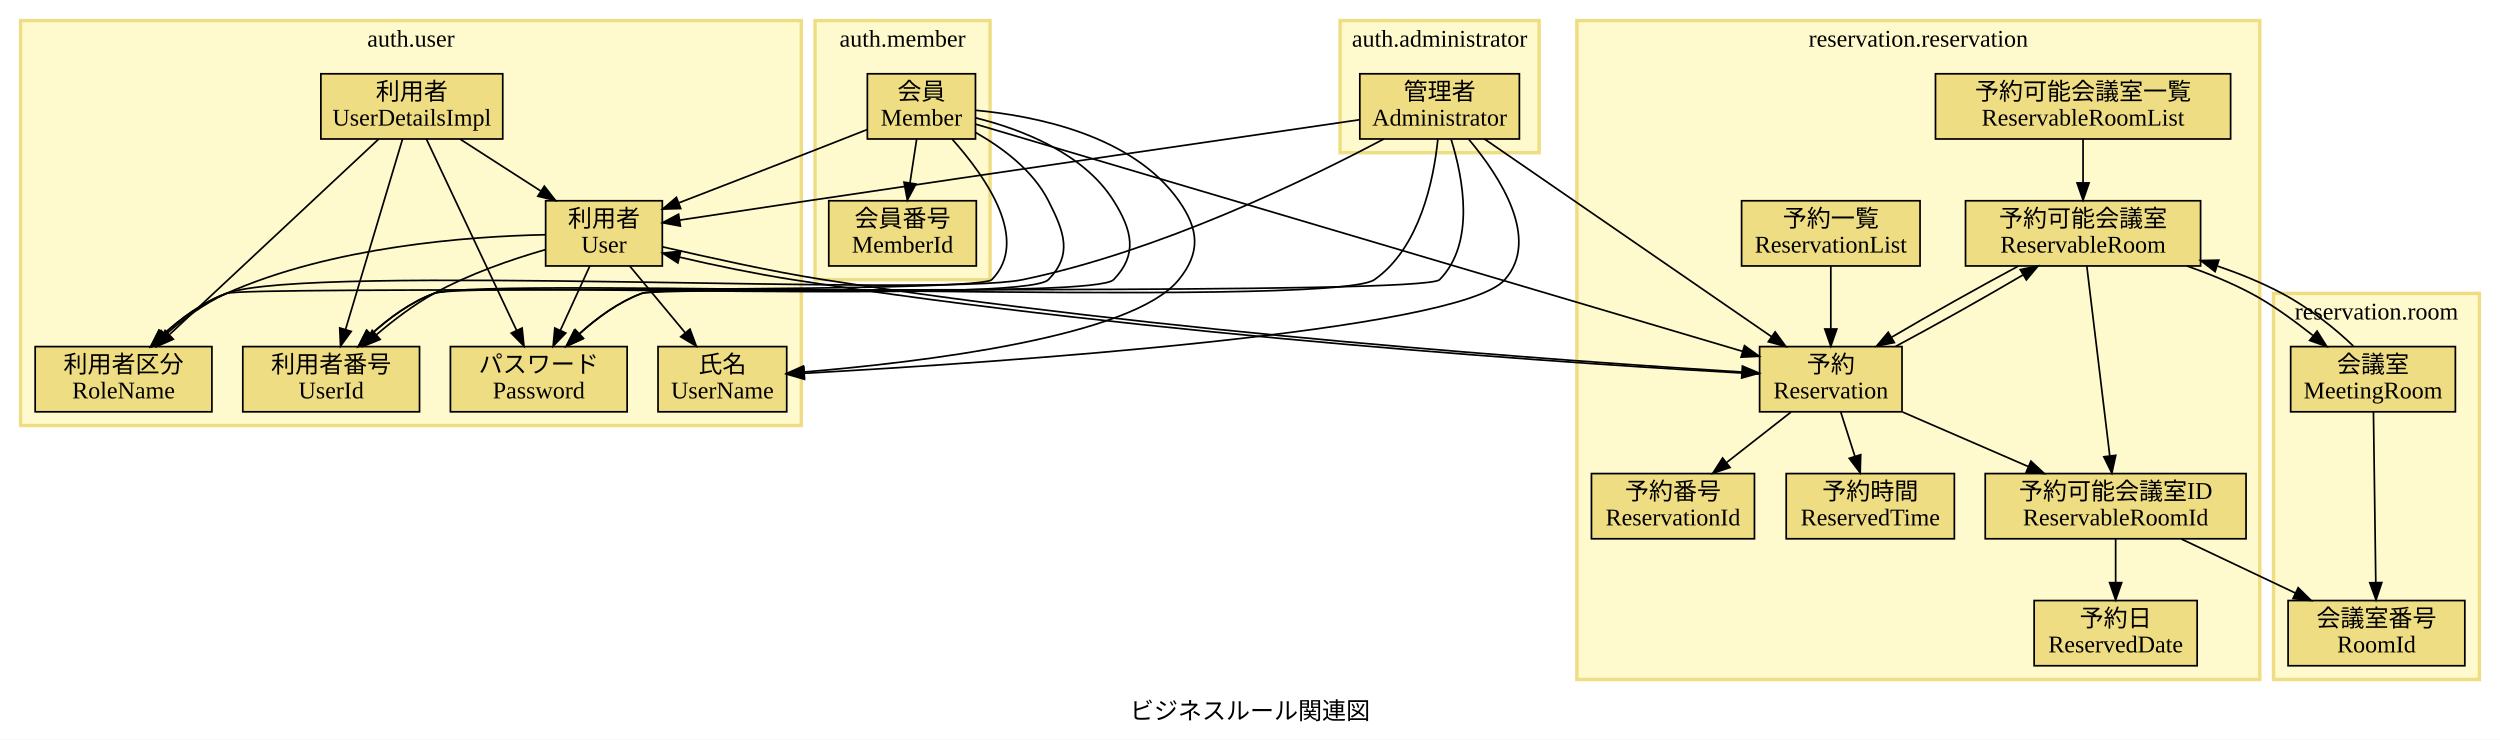
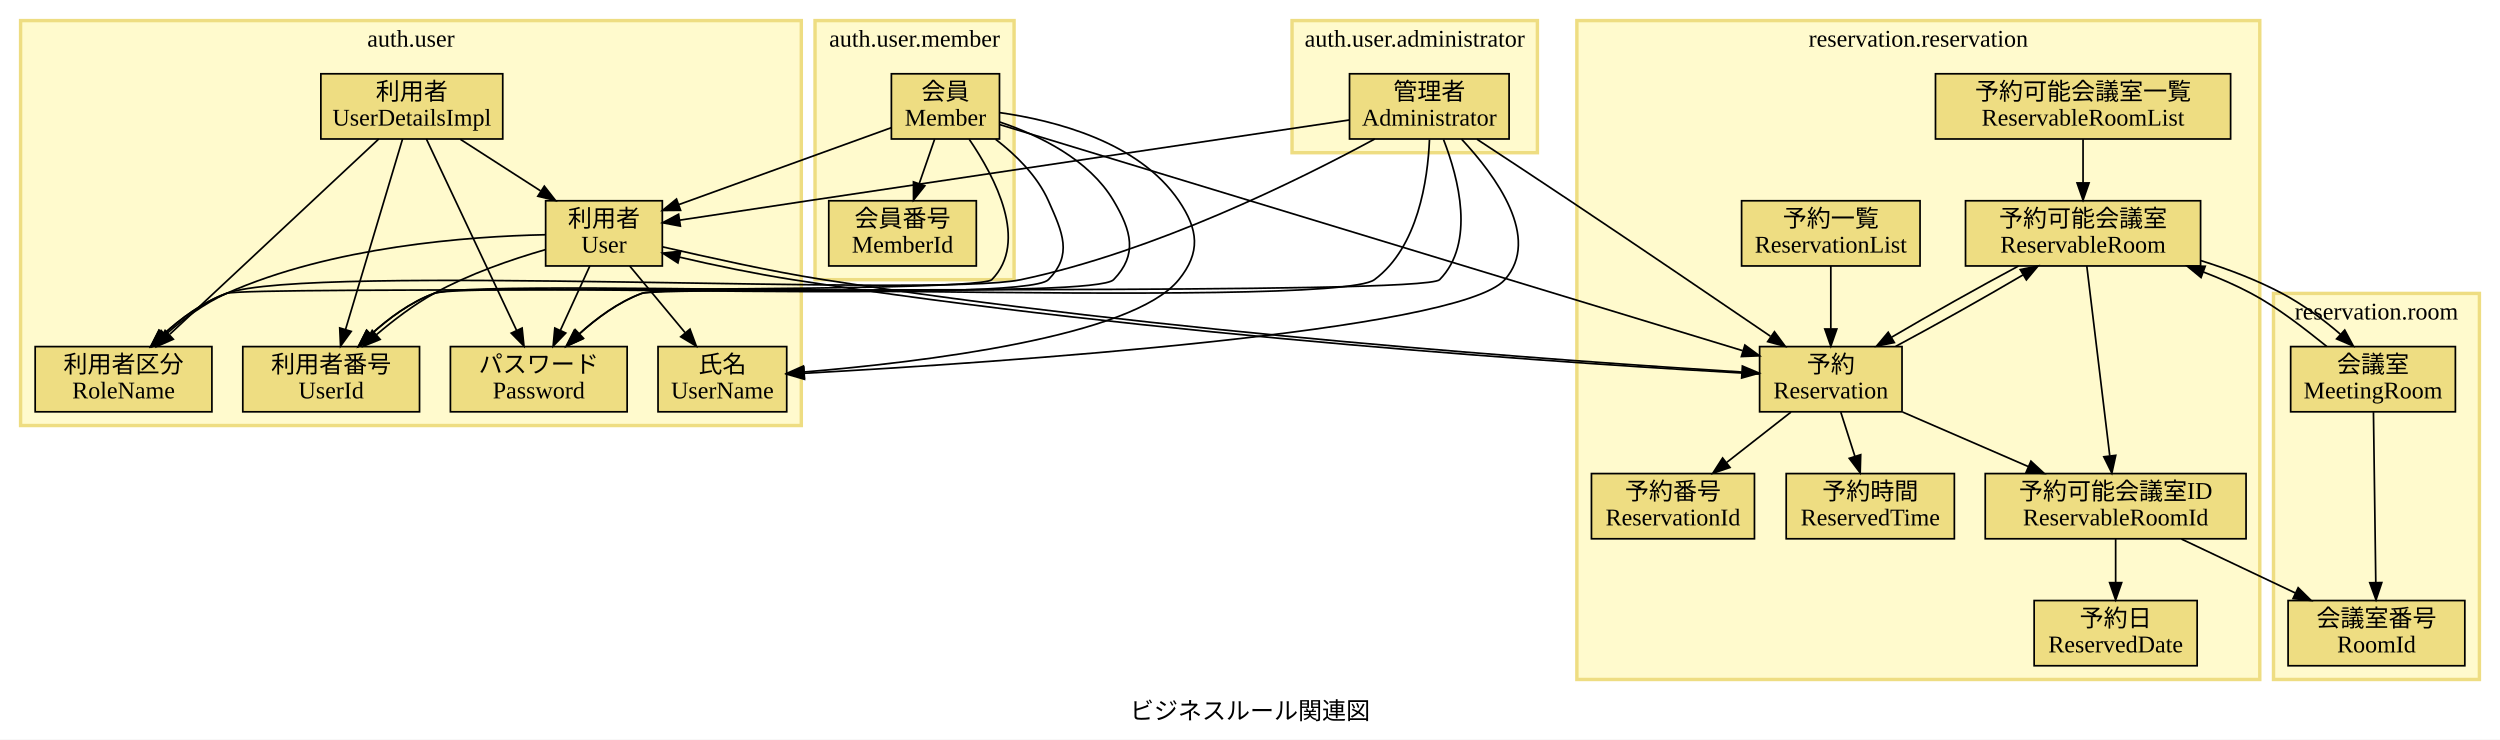
<svg xmlns="http://www.w3.org/2000/svg" width="1457pt" height="431pt" viewBox="0.00 0.00 1457.00 431.00">
  <g id="graph0" class="graph" transform="scale(1 1) rotate(0) translate(4 427)">
    <polygon fill="white" stroke="transparent" points="-4,4 -4,-427 1453,-427 1453,4 -4,4" />
    <text text-anchor="middle" x="724.5" y="-7.8" font-family="Times New Roman,serif" font-size="14.00">ビジネスルール関連図
        </text>
+     <g id="clust2" class="cluster">
+       <polygon fill="lemonchiffon" stroke="#eedd82" stroke-width="2" points="749,-338 749,-415 892,-415 892,-338 749,-338" />
+       <text text-anchor="middle" x="820.5" y="-399.8" font-family="Times New Roman,serif" font-size="14.00">
+                 auth.user.administrator
+             </text>
+     </g>
+     <g id="clust3" class="cluster">
+       <polygon fill="lemonchiffon" stroke="#eedd82" stroke-width="2" points="471,-264 471,-415 587,-415 587,-264 471,-264" />
+       <text text-anchor="middle" x="529" y="-399.8" font-family="Times New Roman,serif" font-size="14.00">
+                 auth.user.member
+             </text>
+     </g>
    <g id="clust1" class="cluster">
-       <polygon fill="lemonchiffon" stroke="#eedd82" stroke-width="2" points="777,-338 777,-415 893,-415 893,-338 777,-338" />
-       <text text-anchor="middle" x="835" y="-399.8" font-family="Times New Roman,serif" font-size="14.00">
-                 auth.administrator
-             </text>
-     </g>
-     <g id="clust3" class="cluster">
      <polygon fill="lemonchiffon" stroke="#eedd82" stroke-width="2" points="8,-179 8,-415 463,-415 463,-179 8,-179" />
      <text text-anchor="middle" x="235.5" y="-399.8" font-family="Times New Roman,serif" font-size="14.00">
                auth.user
            </text>
    </g>
-     <g id="clust2" class="cluster">
-       <polygon fill="lemonchiffon" stroke="#eedd82" stroke-width="2" points="471,-264 471,-415 573,-415 573,-264 471,-264" />
-       <text text-anchor="middle" x="522" y="-399.8" font-family="Times New Roman,serif" font-size="14.00">
-                 auth.member
+     <g id="clust4" class="cluster">
+       <polygon fill="lemonchiffon" stroke="#eedd82" stroke-width="2" points="915,-31 915,-415 1313,-415 1313,-31 915,-31" />
+       <text text-anchor="middle" x="1114" y="-399.8" font-family="Times New Roman,serif" font-size="14.00">
+                 reservation.reservation
            </text>
    </g>
    <g id="clust5" class="cluster">
      <polygon fill="lemonchiffon" stroke="#eedd82" stroke-width="2" points="1321,-31 1321,-256 1441,-256 1441,-31 1321,-31" />
      <text text-anchor="middle" x="1381" y="-240.8" font-family="Times New Roman,serif" font-size="14.00">
                reservation.room
            </text>
    </g>
-     <g id="clust4" class="cluster">
-       <polygon fill="lemonchiffon" stroke="#eedd82" stroke-width="2" points="915,-31 915,-415 1313,-415 1313,-31 915,-31" />
-       <text text-anchor="middle" x="1114" y="-399.8" font-family="Times New Roman,serif" font-size="14.00">
-                 reservation.reservation
-             </text>
-     </g>
    <g id="node1" class="node">
-       <polygon fill="#eedd82" stroke="black" points="881.5,-384 788.5,-384 788.5,-346 881.5,-346 881.5,-384" />
-       <text text-anchor="middle" x="835" y="-368.8" font-family="Times New Roman,serif" font-size="14.00">管理者
-             </text>
-       <text text-anchor="middle" x="835" y="-353.8" font-family="Times New Roman,serif" font-size="14.00">
-                 Administrator
-             </text>
-     </g>
-     <g id="node4" class="node">
      <polygon fill="#eedd82" stroke="black" points="361.5,-225 258.5,-225 258.5,-187 361.5,-187 361.5,-225" />
      <text text-anchor="middle" x="310" y="-209.8" font-family="Times New Roman,serif" font-size="14.00">パスワード
            </text>
      <text text-anchor="middle" x="310" y="-194.8" font-family="Times New Roman,serif" font-size="14.00">
                Password
            </text>
    </g>
-     <g id="edge1" class="edge">
-       <path fill="none" stroke="black" d="M841.76,-345.64C848.74,-323.12 855.93,-285.3 835,-264 825.94,-254.79 382.13,-260.44 370,-256 356.31,-250.99 343.46,-241.44 333.19,-232.09" />
-       <polygon fill="black" stroke="black" points="335.51,-229.46 325.87,-225.06 330.66,-234.51 335.51,-229.46" />
-     </g>
-     <g id="node5" class="node">
+     <g id="node2" class="node">
      <polygon fill="#eedd82" stroke="black" points="119.5,-225 16.5,-225 16.5,-187 119.5,-187 119.5,-225" />
      <text text-anchor="middle" x="68" y="-209.8" font-family="Times New Roman,serif" font-size="14.00">利用者区分
            </text>
      <text text-anchor="middle" x="68" y="-194.8" font-family="Times New Roman,serif" font-size="14.00">
                RoleName
            </text>
    </g>
-     <g id="edge2" class="edge">
-       <path fill="none" stroke="black" d="M802.45,-345.98C756.97,-321.89 671.08,-280.34 592,-264 541.5,-253.56 176.42,-273.73 128,-256 114.31,-250.99 101.46,-241.44 91.19,-232.09" />
-       <polygon fill="black" stroke="black" points="93.51,-229.46 83.87,-225.06 88.66,-234.51 93.51,-229.46" />
-     </g>
-     <g id="node6" class="node">
+     <g id="node3" class="node">
      <polygon fill="#eedd82" stroke="black" points="382,-310 314,-310 314,-272 382,-272 382,-310" />
      <text text-anchor="middle" x="348" y="-294.8" font-family="Times New Roman,serif" font-size="14.00">利用者
            </text>
      <text text-anchor="middle" x="348" y="-279.8" font-family="Times New Roman,serif" font-size="14.00">User
            </text>
    </g>
-     <g id="edge3" class="edge">
-       <path fill="none" stroke="black" d="M788.23,-357.2C718.32,-347.03 582.44,-327.2 467,-310 442.18,-306.3 414.45,-302.11 392.01,-298.71" />
-       <polygon fill="black" stroke="black" points="392.52,-295.24 382.11,-297.2 391.47,-302.16 392.52,-295.24" />
-     </g>
-     <g id="node8" class="node">
+     <g id="edge14" class="edge">
+       <path fill="none" stroke="black" d="M339.75,-271.99C334.76,-261.08 328.29,-246.94 322.65,-234.64" />
+       <polygon fill="black" stroke="black" points="325.71,-232.9 318.36,-225.26 319.34,-235.81 325.71,-232.9" />
+     </g>
+     <g id="edge15" class="edge">
+       <path fill="none" stroke="black" d="M313.65,-290.19C268.99,-289.24 189.43,-283.36 128,-256 115.11,-250.26 102.7,-240.99 92.55,-232.05" />
+       <polygon fill="black" stroke="black" points="94.65,-229.23 84.93,-225.02 89.91,-234.37 94.65,-229.23" />
+     </g>
+     <g id="node5" class="node">
      <polygon fill="#eedd82" stroke="black" points="240.5,-225 137.5,-225 137.5,-187 240.5,-187 240.5,-225" />
      <text text-anchor="middle" x="189" y="-209.8" font-family="Times New Roman,serif" font-size="14.00">利用者番号
            </text>
      <text text-anchor="middle" x="189" y="-194.8" font-family="Times New Roman,serif" font-size="14.00">UserId
            </text>
    </g>
-     <g id="edge4" class="edge">
-       <path fill="none" stroke="black" d="M833.99,-345.9C831.6,-322.53 823.62,-282.65 797,-264 772.06,-246.53 277.6,-266.43 249,-256 235.31,-251.01 222.45,-241.46 212.18,-232.11" />
-       <polygon fill="black" stroke="black" points="214.5,-229.48 204.86,-225.08 209.65,-234.53 214.5,-229.48" />
-     </g>
-     <g id="node9" class="node">
+     <g id="edge16" class="edge">
+       <path fill="none" stroke="black" d="M313.74,-281.48C294.08,-275.81 269.33,-267.31 249,-256 237.13,-249.39 225.29,-240.37 215.3,-231.87" />
+       <polygon fill="black" stroke="black" points="217.54,-229.19 207.72,-225.22 212.93,-234.45 217.54,-229.19" />
+     </g>
+     <g id="node6" class="node">
      <polygon fill="#eedd82" stroke="black" points="454.5,-225 379.5,-225 379.5,-187 454.5,-187 454.5,-225" />
      <text text-anchor="middle" x="417" y="-209.8" font-family="Times New Roman,serif" font-size="14.00">氏名
            </text>
      <text text-anchor="middle" x="417" y="-194.8" font-family="Times New Roman,serif" font-size="14.00">
                UserName
            </text>
    </g>
-     <g id="edge5" class="edge">
-       <path fill="none" stroke="black" d="M852.06,-345.74C870.28,-324 893.9,-287.67 873,-264 846.27,-233.73 576.59,-215.68 464.97,-209.46" />
-       <polygon fill="black" stroke="black" points="464.85,-205.95 454.68,-208.9 464.47,-212.94 464.85,-205.95" />
+     <g id="edge17" class="edge">
+       <path fill="none" stroke="black" d="M362.97,-271.99C372.4,-260.65 384.73,-245.82 395.23,-233.18" />
+       <polygon fill="black" stroke="black" points="398.12,-235.19 401.82,-225.26 392.73,-230.71 398.12,-235.19" />
    </g>
    <g id="node13" class="node">
      <polygon fill="#eedd82" stroke="black" points="1104.5,-225 1021.5,-225 1021.5,-187 1104.5,-187 1104.5,-225" />
      <text text-anchor="middle" x="1063" y="-209.8" font-family="Times New Roman,serif" font-size="14.00">予約
            </text>
      <text text-anchor="middle" x="1063" y="-194.8" font-family="Times New Roman,serif" font-size="14.00">
                Reservation
            </text>
    </g>
-     <g id="edge6" class="edge">
-       <path fill="none" stroke="black" d="M861.15,-345.99C902.36,-317.61 982.43,-262.48 1028.36,-230.85" />
-       <polygon fill="black" stroke="black" points="1030.55,-233.6 1036.8,-225.04 1026.58,-227.83 1030.55,-233.6" />
-     </g>
-     <g id="node2" class="node">
-       <polygon fill="#eedd82" stroke="black" points="564.5,-384 501.5,-384 501.5,-346 564.5,-346 564.5,-384" />
-       <text text-anchor="middle" x="533" y="-368.8" font-family="Times New Roman,serif" font-size="14.00">会員
-             </text>
-       <text text-anchor="middle" x="533" y="-353.8" font-family="Times New Roman,serif" font-size="14.00">Member
-             </text>
-     </g>
-     <g id="node3" class="node">
-       <polygon fill="#eedd82" stroke="black" points="565,-310 479,-310 479,-272 565,-272 565,-310" />
-       <text text-anchor="middle" x="522" y="-294.8" font-family="Times New Roman,serif" font-size="14.00">会員番号
-             </text>
-       <text text-anchor="middle" x="522" y="-279.8" font-family="Times New Roman,serif" font-size="14.00">
-                 MemberId
-             </text>
-     </g>
-     <g id="edge7" class="edge">
-       <path fill="none" stroke="black" d="M530.22,-345.83C529.05,-338.13 527.65,-328.97 526.34,-320.42" />
-       <polygon fill="black" stroke="black" points="529.78,-319.77 524.81,-310.41 522.86,-320.83 529.78,-319.77" />
-     </g>
-     <g id="edge8" class="edge">
-       <path fill="none" stroke="black" d="M564.53,-358.33C591.1,-351.7 627.49,-337.88 645,-310 655.87,-292.69 659.24,-278.67 645,-264 634.35,-253.04 384.32,-261.34 370,-256 356.54,-250.98 343.87,-241.62 333.68,-232.42" />
-       <polygon fill="black" stroke="black" points="336.05,-229.84 326.39,-225.49 331.22,-234.92 336.05,-229.84" />
-     </g>
-     <g id="edge9" class="edge">
-       <path fill="none" stroke="black" d="M550.99,-345.82C570.64,-323.82 596.48,-286.89 574,-264 565.32,-255.16 139.63,-260.26 128,-256 114.32,-250.98 101.46,-241.43 91.19,-232.09" />
-       <polygon fill="black" stroke="black" points="93.51,-229.46 83.87,-225.06 88.66,-234.51 93.51,-229.46" />
-     </g>
-     <g id="edge10" class="edge">
-       <path fill="none" stroke="black" d="M501.46,-351.53C490.55,-347.23 478.24,-342.39 467,-338 442.11,-328.29 414.25,-317.51 391.74,-308.83" />
-       <polygon fill="black" stroke="black" points="392.72,-305.46 382.13,-305.13 390.21,-311.99 392.72,-305.46" />
-     </g>
-     <g id="edge11" class="edge">
-       <path fill="none" stroke="black" d="M564.61,-349.76C580.42,-340.8 598.07,-327.58 607,-310 616.26,-291.77 621.29,-278.62 607,-264 593.09,-249.78 267.66,-262.89 249,-256 235.33,-250.95 222.48,-241.4 212.2,-232.06" />
-       <polygon fill="black" stroke="black" points="214.52,-229.43 204.88,-225.03 209.67,-234.48 214.52,-229.43" />
-     </g>
-     <g id="edge12" class="edge">
-       <path fill="none" stroke="black" d="M564.51,-362.73C600.02,-359.41 656.26,-348.04 683,-310 694.76,-293.27 695.85,-279.9 683,-264 656.06,-230.68 533.7,-215.96 464.7,-210.21" />
-       <polygon fill="black" stroke="black" points="464.76,-206.7 454.51,-209.39 464.2,-213.68 464.76,-206.7" />
-     </g>
-     <g id="edge13" class="edge">
-       <path fill="none" stroke="black" d="M564.57,-354.65C652.85,-328.5 902.89,-254.43 1011.54,-222.24" />
-       <polygon fill="black" stroke="black" points="1012.7,-225.55 1021.29,-219.36 1010.71,-218.84 1012.7,-225.55" />
-     </g>
-     <g id="edge14" class="edge">
-       <path fill="none" stroke="black" d="M339.75,-271.99C334.76,-261.08 328.29,-246.94 322.65,-234.64" />
-       <polygon fill="black" stroke="black" points="325.71,-232.9 318.36,-225.26 319.34,-235.81 325.71,-232.9" />
-     </g>
-     <g id="edge15" class="edge">
-       <path fill="none" stroke="black" d="M313.65,-290.19C268.99,-289.24 189.43,-283.36 128,-256 115.11,-250.26 102.7,-240.99 92.55,-232.05" />
-       <polygon fill="black" stroke="black" points="94.65,-229.23 84.93,-225.02 89.91,-234.37 94.65,-229.23" />
-     </g>
-     <g id="edge16" class="edge">
-       <path fill="none" stroke="black" d="M313.74,-281.48C294.08,-275.81 269.33,-267.31 249,-256 237.13,-249.39 225.29,-240.37 215.3,-231.87" />
-       <polygon fill="black" stroke="black" points="217.54,-229.19 207.72,-225.22 212.93,-234.45 217.54,-229.19" />
-     </g>
-     <g id="edge17" class="edge">
-       <path fill="none" stroke="black" d="M362.97,-271.99C372.4,-260.65 384.73,-245.82 395.23,-233.18" />
-       <polygon fill="black" stroke="black" points="398.12,-235.19 401.82,-225.26 392.73,-230.71 398.12,-235.19" />
-     </g>
    <g id="edge18" class="edge">
      <path fill="none" stroke="black" d="M382.1,-283.13C408.01,-277.26 444.14,-268.99 476,-264 672.58,-233.24 908.42,-216.61 1011.13,-210.18" />
      <polygon fill="black" stroke="black" points="1011.47,-213.66 1021.23,-209.55 1011.03,-206.68 1011.47,-213.66" />
    </g>
-     <g id="node7" class="node">
+     <g id="node4" class="node">
      <polygon fill="#eedd82" stroke="black" points="289,-384 183,-384 183,-346 289,-346 289,-384" />
      <text text-anchor="middle" x="236" y="-368.8" font-family="Times New Roman,serif" font-size="14.00">利用者
            </text>
      <text text-anchor="middle" x="236" y="-353.8" font-family="Times New Roman,serif" font-size="14.00">
                UserDetailsImpl
            </text>
    </g>
    <g id="edge19" class="edge">
      <path fill="none" stroke="black" d="M244.49,-345.99C257.36,-318.69 281.9,-266.63 297.02,-234.55" />
      <polygon fill="black" stroke="black" points="300.28,-235.82 301.38,-225.28 293.95,-232.84 300.28,-235.82" />
    </g>
    <g id="edge20" class="edge">
      <path fill="none" stroke="black" d="M216.73,-345.99C186.81,-318.03 129.08,-264.08 95.02,-232.25" />
      <polygon fill="black" stroke="black" points="97,-229.31 87.31,-225.04 92.22,-234.43 97,-229.31" />
    </g>
    <g id="edge21" class="edge">
      <path fill="none" stroke="black" d="M264.26,-345.83C278.46,-336.71 295.83,-325.54 311.06,-315.74" />
      <polygon fill="black" stroke="black" points="313.23,-318.51 319.75,-310.16 309.44,-312.63 313.23,-318.51" />
    </g>
    <g id="edge22" class="edge">
      <path fill="none" stroke="black" d="M230.61,-345.99C222.47,-318.81 206.98,-267.07 197.37,-234.96" />
      <polygon fill="black" stroke="black" points="200.69,-233.86 194.47,-225.28 193.99,-235.87 200.69,-233.86" />
+     </g>
+     <g id="node7" class="node">
+       <polygon fill="#eedd82" stroke="black" points="875.5,-384 782.5,-384 782.5,-346 875.5,-346 875.5,-384" />
+       <text text-anchor="middle" x="829" y="-368.8" font-family="Times New Roman,serif" font-size="14.00">管理者
+             </text>
+       <text text-anchor="middle" x="829" y="-353.8" font-family="Times New Roman,serif" font-size="14.00">
+                 Administrator
+             </text>
+     </g>
+     <g id="edge1" class="edge">
+       <path fill="none" stroke="black" d="M837.29,-345.66C846.05,-323.14 855.97,-285.33 835,-264 825.94,-254.79 382.13,-260.44 370,-256 356.31,-250.99 343.46,-241.44 333.19,-232.09" />
+       <polygon fill="black" stroke="black" points="335.51,-229.46 325.87,-225.06 330.66,-234.51 335.51,-229.46" />
+     </g>
+     <g id="edge2" class="edge">
+       <path fill="none" stroke="black" d="M797.17,-345.98C752.68,-321.89 668.63,-280.34 591,-264 540.65,-253.4 176.31,-273.69 128,-256 114.31,-250.99 101.46,-241.44 91.19,-232.09" />
+       <polygon fill="black" stroke="black" points="93.51,-229.46 83.87,-225.06 88.66,-234.51 93.51,-229.46" />
+     </g>
+     <g id="edge3" class="edge">
+       <path fill="none" stroke="black" d="M782.42,-357.08C713.49,-346.84 580.26,-327.01 467,-310 442.18,-306.27 414.46,-302.08 392.02,-298.68" />
+       <polygon fill="black" stroke="black" points="392.52,-295.22 382.11,-297.18 391.47,-302.14 392.52,-295.22" />
+     </g>
+     <g id="edge4" class="edge">
+       <path fill="none" stroke="black" d="M829.1,-345.61C828.11,-322.3 822.48,-282.89 797,-264 772.54,-245.87 277.6,-266.43 249,-256 235.31,-251.01 222.45,-241.46 212.18,-232.11" />
+       <polygon fill="black" stroke="black" points="214.5,-229.48 204.86,-225.08 209.65,-234.53 214.5,-229.48" />
+     </g>
+     <g id="edge5" class="edge">
+       <path fill="none" stroke="black" d="M847.79,-345.91C867.93,-324.34 894.34,-288.17 873,-264 846.27,-233.73 576.59,-215.68 464.97,-209.46" />
+       <polygon fill="black" stroke="black" points="464.85,-205.95 454.68,-208.9 464.47,-212.94 464.85,-205.95" />
+     </g>
+     <g id="edge6" class="edge">
+       <path fill="none" stroke="black" d="M856.77,-345.84C872.68,-335.41 893,-322.03 911,-310 951.17,-283.17 997.04,-252.01 1027.79,-231.05" />
+       <polygon fill="black" stroke="black" points="1030.15,-233.68 1036.44,-225.15 1026.2,-227.9 1030.15,-233.68" />
+     </g>
+     <g id="node8" class="node">
+       <polygon fill="#eedd82" stroke="black" points="578.5,-384 515.5,-384 515.5,-346 578.5,-346 578.5,-384" />
+       <text text-anchor="middle" x="547" y="-368.8" font-family="Times New Roman,serif" font-size="14.00">会員
+             </text>
+       <text text-anchor="middle" x="547" y="-353.8" font-family="Times New Roman,serif" font-size="14.00">Member
+             </text>
+     </g>
+     <g id="edge7" class="edge">
+       <path fill="none" stroke="black" d="M578.69,-355.87C601.54,-348.16 630.77,-334.08 645,-310 655.4,-292.4 659.24,-278.67 645,-264 634.35,-253.04 384.32,-261.34 370,-256 356.54,-250.98 343.87,-241.62 333.68,-232.42" />
+       <polygon fill="black" stroke="black" points="336.05,-229.84 326.39,-225.49 331.22,-234.92 336.05,-229.84" />
+     </g>
+     <g id="edge8" class="edge">
+       <path fill="none" stroke="black" d="M560.81,-345.89C576.04,-323.62 595.67,-286.07 574,-264 565.32,-255.16 139.63,-260.26 128,-256 114.32,-250.98 101.46,-241.43 91.19,-232.09" />
+       <polygon fill="black" stroke="black" points="93.51,-229.46 83.87,-225.06 88.66,-234.51 93.51,-229.46" />
+     </g>
+     <g id="edge9" class="edge">
+       <path fill="none" stroke="black" d="M515.47,-352.59C482.07,-340.51 429.09,-321.34 391.68,-307.8" />
+       <polygon fill="black" stroke="black" points="392.64,-304.43 382.05,-304.32 390.26,-311.01 392.64,-304.43" />
+     </g>
+     <g id="edge10" class="edge">
+       <path fill="none" stroke="black" d="M576.22,-345.82C588.11,-336.68 600.56,-324.47 607,-310 615.32,-291.32 621.29,-278.62 607,-264 593.09,-249.78 267.66,-262.89 249,-256 235.33,-250.95 222.48,-241.4 212.2,-232.06" />
+       <polygon fill="black" stroke="black" points="214.52,-229.43 204.88,-225.03 209.67,-234.48 214.52,-229.43" />
+     </g>
+     <g id="edge11" class="edge">
+       <path fill="none" stroke="black" d="M578.6,-361.36C610.97,-356.78 659.74,-344.26 683,-310 694.48,-293.09 695.85,-279.9 683,-264 656.06,-230.68 533.7,-215.96 464.7,-210.21" />
+       <polygon fill="black" stroke="black" points="464.76,-206.7 454.51,-209.39 464.2,-213.68 464.76,-206.7" />
+     </g>
+     <g id="node9" class="node">
+       <polygon fill="#eedd82" stroke="black" points="565,-310 479,-310 479,-272 565,-272 565,-310" />
+       <text text-anchor="middle" x="522" y="-294.8" font-family="Times New Roman,serif" font-size="14.00">会員番号
+             </text>
+       <text text-anchor="middle" x="522" y="-279.8" font-family="Times New Roman,serif" font-size="14.00">
+                 MemberId
+             </text>
+     </g>
+     <g id="edge12" class="edge">
+       <path fill="none" stroke="black" d="M540.69,-345.83C537.99,-338.05 534.77,-328.77 531.77,-320.13" />
+       <polygon fill="black" stroke="black" points="534.98,-318.71 528.39,-310.41 528.37,-321.01 534.98,-318.71" />
+     </g>
+     <g id="edge13" class="edge">
+       <path fill="none" stroke="black" d="M578.5,-354.42C664.77,-328.17 905.49,-254.92 1011.62,-222.63" />
+       <polygon fill="black" stroke="black" points="1012.92,-225.9 1021.46,-219.64 1010.88,-219.2 1012.92,-225.9" />
    </g>
    <g id="node10" class="node">
      <polygon fill="#eedd82" stroke="black" points="1278.5,-310 1141.5,-310 1141.5,-272 1278.5,-272 1278.5,-310" />
      <text text-anchor="middle" x="1210" y="-294.8" font-family="Times New Roman,serif" font-size="14.00">
                予約可能会議室
            </text>
      <text text-anchor="middle" x="1210" y="-279.8" font-family="Times New Roman,serif" font-size="14.00">
                ReservableRoom
            </text>
    </g>
    <g id="node11" class="node">
      <polygon fill="#eedd82" stroke="black" points="1305,-151 1153,-151 1153,-113 1305,-113 1305,-151" />
      <text text-anchor="middle" x="1229" y="-135.8" font-family="Times New Roman,serif" font-size="14.00">
                予約可能会議室ID
            </text>
      <text text-anchor="middle" x="1229" y="-120.8" font-family="Times New Roman,serif" font-size="14.00">
                ReservableRoomId
            </text>
    </g>
    <g id="edge23" class="edge">
      <path fill="none" stroke="black" d="M1212.18,-271.99C1215.45,-244.93 1221.68,-193.52 1225.57,-161.38" />
      <polygon fill="black" stroke="black" points="1229.06,-161.63 1226.79,-151.28 1222.11,-160.79 1229.06,-161.63" />
    </g>
    <g id="edge24" class="edge">
      <path fill="none" stroke="black" d="M1172.42,-271.99C1149.65,-259.84 1120.88,-243.68 1098.49,-230.51" />
      <polygon fill="black" stroke="black" points="1100.02,-227.35 1089.64,-225.26 1096.45,-233.37 1100.02,-227.35" />
    </g>
    <g id="node18" class="node">
      <polygon fill="#eedd82" stroke="black" points="1427,-225 1331,-225 1331,-187 1427,-187 1427,-225" />
      <text text-anchor="middle" x="1379" y="-209.8" font-family="Times New Roman,serif" font-size="14.00">会議室
            </text>
      <text text-anchor="middle" x="1379" y="-194.8" font-family="Times New Roman,serif" font-size="14.00">
                MeetingRoom
            </text>
    </g>
    <g id="edge25" class="edge">
-       <path fill="none" stroke="black" d="M1270.59,-271.98C1283.26,-267.53 1296.29,-262.22 1308,-256 1320.46,-249.38 1332.91,-240.18 1343.93,-231.53" />
-       <polygon fill="black" stroke="black" points="1346.4,-234.04 1352.06,-225.08 1342.05,-228.56 1346.4,-234.04" />
+       <path fill="none" stroke="black" d="M1278.53,-275.16C1294.66,-270.13 1311.37,-263.77 1326,-256 1338.12,-249.56 1350.23,-240.68 1359.95,-232.24" />
+       <polygon fill="black" stroke="black" points="1362.5,-234.66 1367.51,-225.32 1357.77,-229.5 1362.5,-234.66" />
    </g>
    <g id="node16" class="node">
      <polygon fill="#eedd82" stroke="black" points="1276.5,-77 1181.5,-77 1181.5,-39 1276.5,-39 1276.5,-77" />
      <text text-anchor="middle" x="1229" y="-61.8" font-family="Times New Roman,serif" font-size="14.00">予約日
            </text>
      <text text-anchor="middle" x="1229" y="-46.8" font-family="Times New Roman,serif" font-size="14.00">
                ReservedDate
            </text>
    </g>
    <g id="edge26" class="edge">
      <path fill="none" stroke="black" d="M1229,-112.83C1229,-105.13 1229,-95.97 1229,-87.42" />
      <polygon fill="black" stroke="black" points="1232.5,-87.41 1229,-77.41 1225.5,-87.41 1232.5,-87.41" />
    </g>
    <g id="node19" class="node">
      <polygon fill="#eedd82" stroke="black" points="1432.5,-77 1329.5,-77 1329.5,-39 1432.5,-39 1432.5,-77" />
      <text text-anchor="middle" x="1381" y="-61.8" font-family="Times New Roman,serif" font-size="14.00">会議室番号
            </text>
      <text text-anchor="middle" x="1381" y="-46.8" font-family="Times New Roman,serif" font-size="14.00">RoomId
            </text>
    </g>
    <g id="edge27" class="edge">
      <path fill="none" stroke="black" d="M1267.36,-112.83C1287.5,-103.29 1312.38,-91.51 1333.71,-81.4" />
      <polygon fill="black" stroke="black" points="1335.38,-84.48 1342.92,-77.04 1332.38,-78.16 1335.38,-84.48" />
    </g>
    <g id="node12" class="node">
      <polygon fill="#eedd82" stroke="black" points="1296,-384 1124,-384 1124,-346 1296,-346 1296,-384" />
      <text text-anchor="middle" x="1210" y="-368.8" font-family="Times New Roman,serif" font-size="14.00">
                予約可能会議室一覧
            </text>
      <text text-anchor="middle" x="1210" y="-353.8" font-family="Times New Roman,serif" font-size="14.00">
                ReservableRoomList
            </text>
    </g>
    <g id="edge28" class="edge">
      <path fill="none" stroke="black" d="M1210,-345.83C1210,-338.13 1210,-328.97 1210,-320.42" />
      <polygon fill="black" stroke="black" points="1213.5,-320.41 1210,-310.41 1206.5,-320.41 1213.5,-320.41" />
    </g>
    <g id="edge29" class="edge">
      <path fill="none" stroke="black" d="M1021.43,-209C922.82,-214.4 668.01,-231.14 458,-264 436.02,-267.44 412,-272.44 391.96,-277.15" />
      <polygon fill="black" stroke="black" points="391.08,-273.76 382.17,-279.49 392.71,-280.57 391.08,-273.76" />
    </g>
    <g id="edge30" class="edge">
      <path fill="none" stroke="black" d="M1100.78,-225.12C1123.66,-237.34 1152.56,-253.57 1174.94,-266.74" />
      <polygon fill="black" stroke="black" points="1173.4,-269.89 1183.78,-271.99 1176.97,-263.88 1173.4,-269.89" />
    </g>
    <g id="edge31" class="edge">
      <path fill="none" stroke="black" d="M1104.89,-186.83C1127.09,-177.2 1154.54,-165.29 1177.98,-155.13" />
      <polygon fill="black" stroke="black" points="1179.63,-158.23 1187.41,-151.04 1176.85,-151.81 1179.63,-158.23" />
    </g>
    <g id="node14" class="node">
      <polygon fill="#eedd82" stroke="black" points="1018.5,-151 923.5,-151 923.5,-113 1018.5,-113 1018.5,-151" />
      <text text-anchor="middle" x="971" y="-135.8" font-family="Times New Roman,serif" font-size="14.00">予約番号
            </text>
      <text text-anchor="middle" x="971" y="-120.8" font-family="Times New Roman,serif" font-size="14.00">
                ReservationId
            </text>
    </g>
    <g id="edge32" class="edge">
      <path fill="none" stroke="black" d="M1039.78,-186.83C1028.45,-177.96 1014.65,-167.16 1002.4,-157.57" />
      <polygon fill="black" stroke="black" points="1004.24,-154.57 994.21,-151.16 999.93,-160.08 1004.24,-154.57" />
    </g>
    <g id="node17" class="node">
      <polygon fill="#eedd82" stroke="black" points="1135,-151 1037,-151 1037,-113 1135,-113 1135,-151" />
      <text text-anchor="middle" x="1086" y="-135.8" font-family="Times New Roman,serif" font-size="14.00">予約時間
            </text>
      <text text-anchor="middle" x="1086" y="-120.8" font-family="Times New Roman,serif" font-size="14.00">
                ReservedTime
            </text>
    </g>
    <g id="edge33" class="edge">
      <path fill="none" stroke="black" d="M1068.8,-186.83C1071.29,-179.05 1074.25,-169.77 1077.01,-161.13" />
      <polygon fill="black" stroke="black" points="1080.41,-162 1080.12,-151.41 1073.74,-159.87 1080.41,-162" />
    </g>
    <g id="node15" class="node">
      <polygon fill="#eedd82" stroke="black" points="1115,-310 1011,-310 1011,-272 1115,-272 1115,-310" />
      <text text-anchor="middle" x="1063" y="-294.8" font-family="Times New Roman,serif" font-size="14.00">予約一覧
            </text>
      <text text-anchor="middle" x="1063" y="-279.8" font-family="Times New Roman,serif" font-size="14.00">
                ReservationList
            </text>
    </g>
    <g id="edge34" class="edge">
      <path fill="none" stroke="black" d="M1063,-271.99C1063,-261.3 1063,-247.5 1063,-235.37" />
      <polygon fill="black" stroke="black" points="1066.5,-235.26 1063,-225.26 1059.5,-235.26 1066.5,-235.26" />
    </g>
    <g id="edge35" class="edge">
-       <path fill="none" stroke="black" d="M1367.51,-225.32C1357.01,-235.51 1341.51,-247.76 1326,-256 1314.34,-262.19 1301.36,-267.49 1288.41,-271.93" />
-       <polygon fill="black" stroke="black" points="1286.95,-268.72 1278.53,-275.16 1289.12,-275.38 1286.95,-268.72" />
+       <path fill="none" stroke="black" d="M1352.06,-225.08C1339.25,-235.32 1323.63,-247.7 1308,-256 1299.22,-260.66 1289.69,-264.82 1280.13,-268.48" />
+       <polygon fill="black" stroke="black" points="1278.77,-265.25 1270.59,-271.98 1281.19,-271.82 1278.77,-265.25" />
    </g>
    <g id="edge36" class="edge">
      <path fill="none" stroke="black" d="M1379.25,-186.8C1379.59,-161.89 1380.21,-116.89 1380.61,-87.49" />
      <polygon fill="black" stroke="black" points="1384.11,-87.47 1380.75,-77.43 1377.11,-87.38 1384.11,-87.47" />
    </g>
  </g>
</svg>
